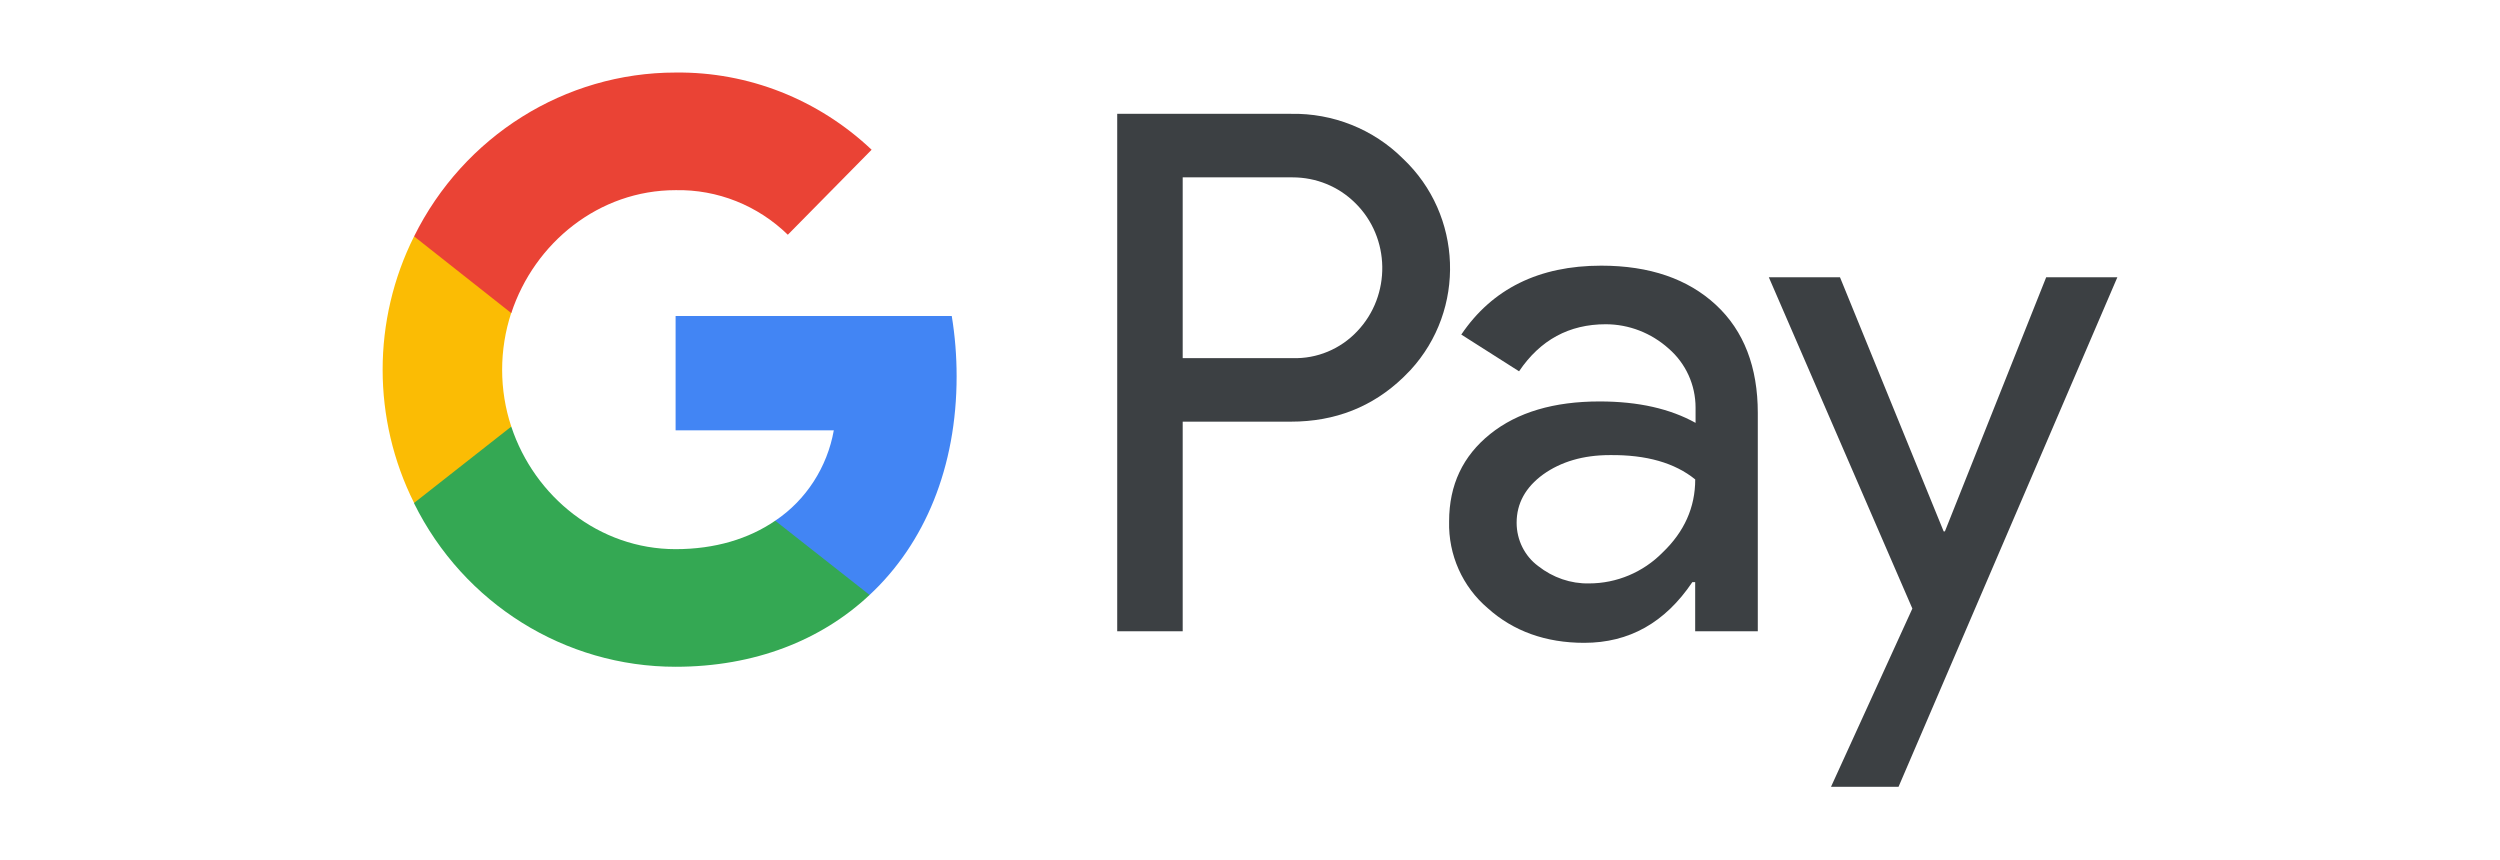
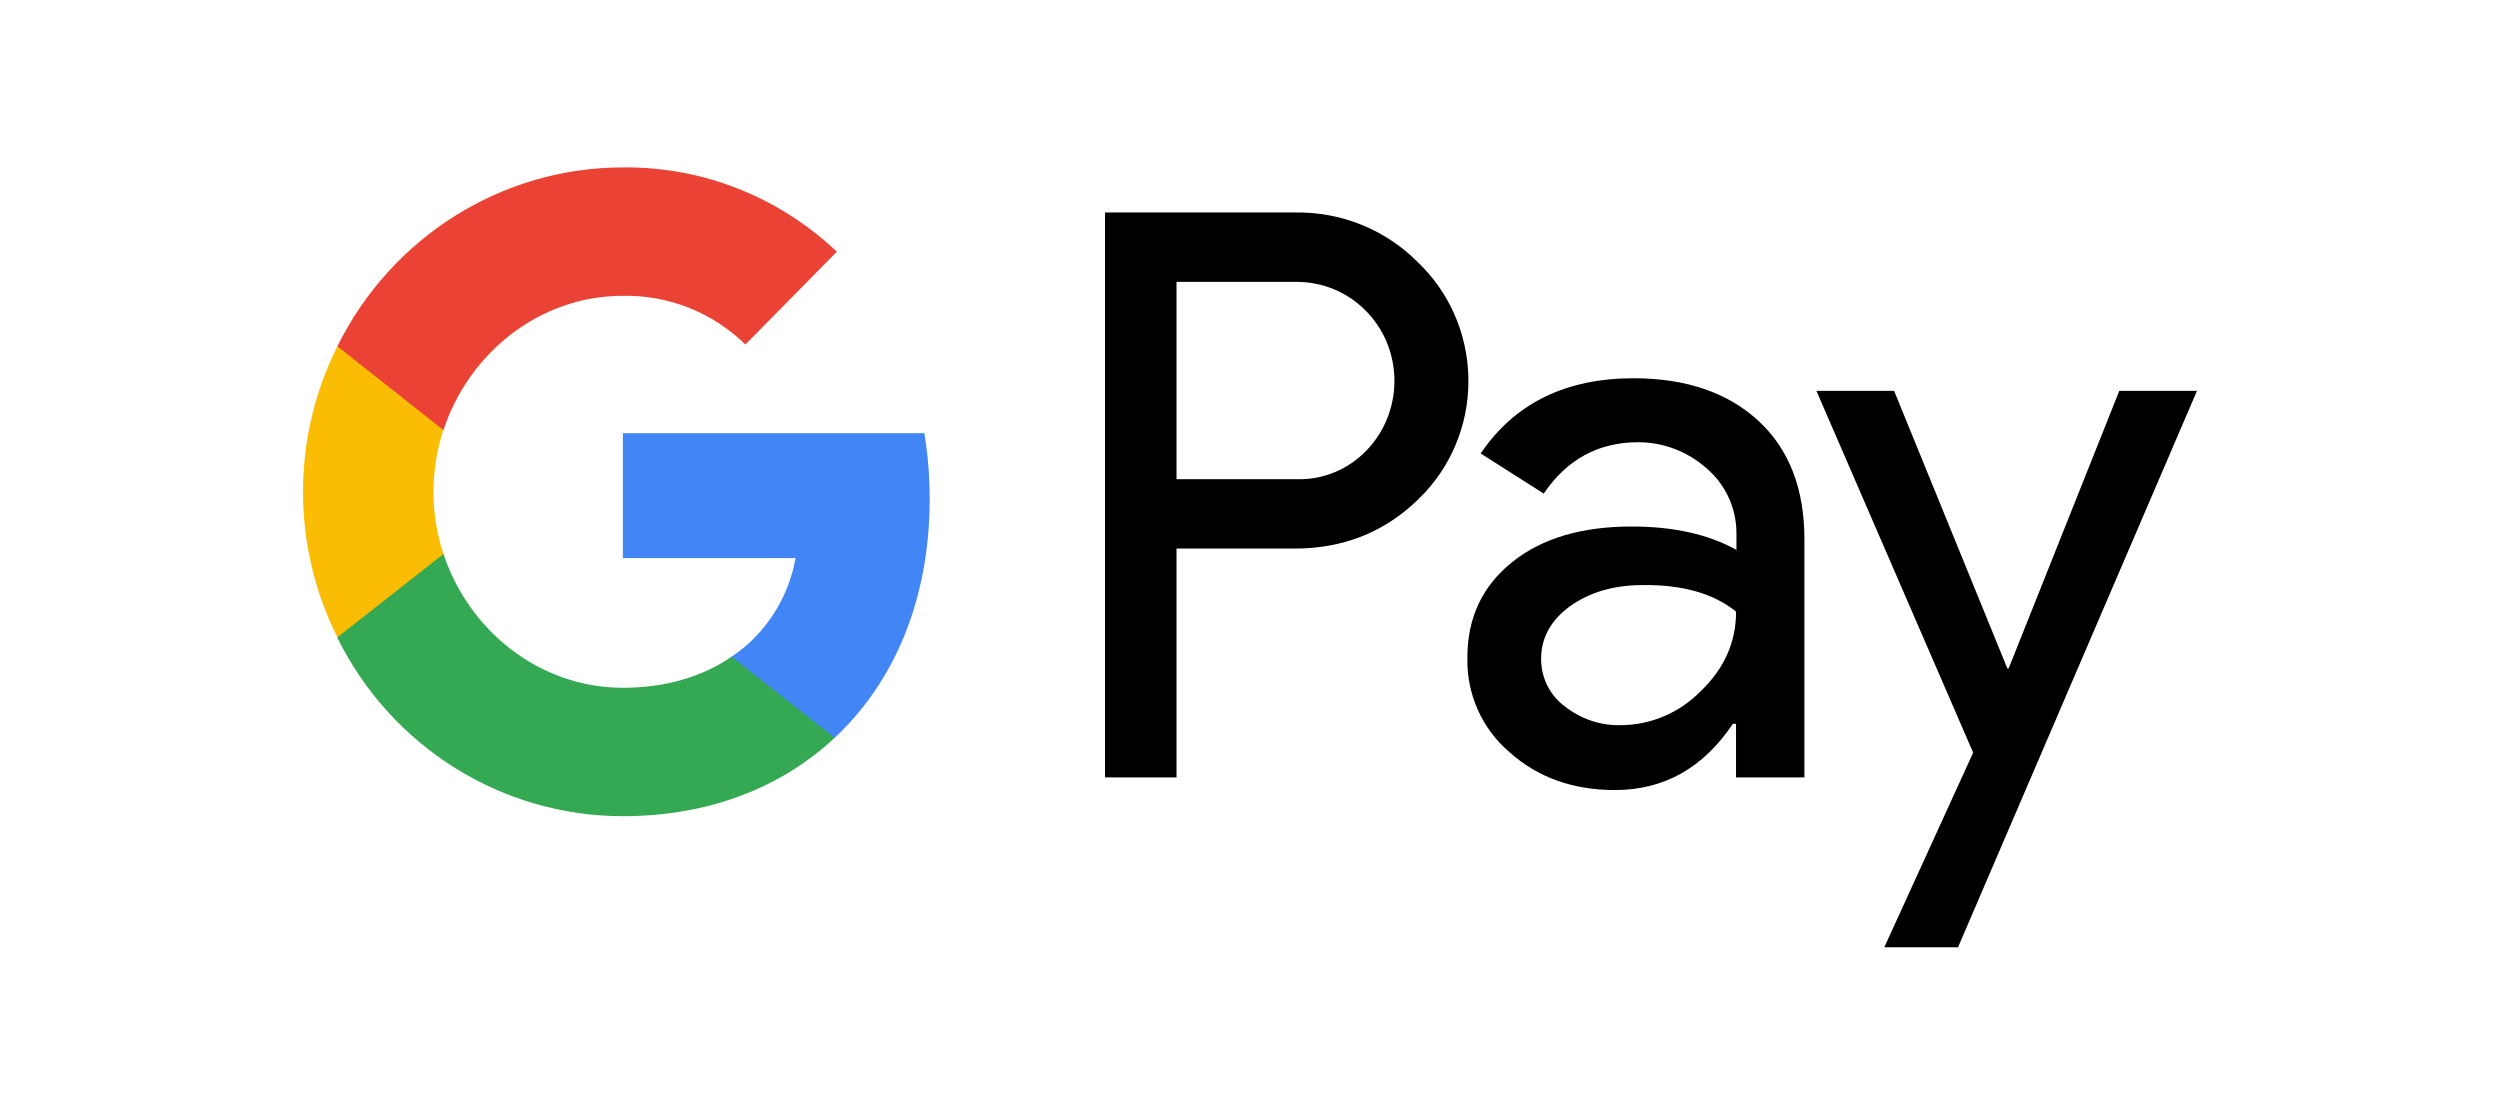
- <svg xmlns="http://www.w3.org/2000/svg" width="320" height="110" viewBox="0 0 70 24" fill="none">
-   <g id="brand-artwork" transform="translate(10.7139 2) scale(1.2143) translate(-567.9998 -8)">
-     <path fill-rule="evenodd" clip-rule="evenodd" d="M586.448 20.883V16.05H588.943C589.965 16.05 590.828 15.707 591.531 15.032L591.7 14.861C592.985 13.462 592.9 11.283 591.531 9.989C590.846 9.304 589.909 8.933 588.943 8.952H584.938V20.883H586.448ZM586.448 14.585V10.417H588.981C589.525 10.417 590.04 10.626 590.425 11.007C591.241 11.806 591.26 13.138 590.472 13.966C590.087 14.375 589.543 14.604 588.981 14.585H586.448Z" fill="#3C4043" />
-     <path fill-rule="evenodd" clip-rule="evenodd" d="M598.743 13.357C598.096 12.758 597.215 12.453 596.099 12.453C594.664 12.453 593.585 12.986 592.872 14.042L594.204 14.889C594.692 14.166 595.358 13.804 596.202 13.804C596.736 13.804 597.252 14.004 597.655 14.366C598.049 14.708 598.274 15.203 598.274 15.726V16.078C597.693 15.755 596.961 15.584 596.061 15.584C595.011 15.584 594.167 15.831 593.538 16.335C592.91 16.84 592.591 17.506 592.591 18.352C592.572 19.123 592.9 19.856 593.482 20.351C594.073 20.883 594.823 21.15 595.705 21.15C596.746 21.15 597.571 20.683 598.199 19.751H598.265V20.883H599.709V15.85C599.709 14.794 599.39 13.957 598.743 13.357ZM594.645 19.38C594.336 19.152 594.148 18.781 594.148 18.381C594.148 17.934 594.354 17.563 594.758 17.268C595.17 16.973 595.686 16.821 596.296 16.821C597.14 16.811 597.797 17.001 598.266 17.382C598.266 18.029 598.013 18.59 597.515 19.066C597.065 19.523 596.455 19.78 595.818 19.78C595.396 19.789 594.983 19.646 594.645 19.38Z" fill="#3C4043" />
-     <path d="M602.954 24.47L608 12.72H606.359L604.023 18.581H603.995L601.604 12.72H599.963L603.273 20.36L601.397 24.47H602.954Z" fill="#3C4043" />
-     <path d="M581.235 15.003C581.235 14.537 581.198 14.071 581.123 13.614H574.755V16.25H578.403C578.253 17.096 577.765 17.858 577.052 18.334V20.046H579.228C580.504 18.857 581.235 17.096 581.235 15.003Z" fill="#4285F4" />
-     <path d="M574.755 21.702C576.574 21.702 578.112 21.093 579.228 20.046L577.052 18.334C576.443 18.752 575.665 18.99 574.755 18.99C572.992 18.99 571.501 17.782 570.966 16.164H568.725V17.934C569.869 20.246 572.204 21.702 574.755 21.702Z" fill="#34A853" />
-     <path d="M570.966 16.164C570.685 15.317 570.685 14.394 570.966 13.538V11.778H568.725C567.758 13.709 567.758 15.993 568.725 17.924L570.966 16.164Z" fill="#FBBC04" />
-     <path d="M574.755 10.712C575.721 10.693 576.649 11.064 577.343 11.74L579.275 9.78C578.047 8.619 576.434 7.981 574.755 8C572.204 8 569.869 9.466 568.725 11.778L570.966 13.547C571.501 11.921 572.992 10.712 574.755 10.712Z" fill="#EA4335" />
+ <svg xmlns="http://www.w3.org/2000/svg" width="56" height="25" viewBox="0 0 56 25" fill="none">
+   <g transform="translate(-1.697 -4.7348) scale(1.060606)">
+     <g transform="translate(-480 -256)">
+       <path fill-rule="evenodd" clip-rule="evenodd" d="M506.448 276.883V272.05H508.943C509.965 272.05 510.828 271.707 511.531 271.032L511.7 270.861C512.985 269.462 512.9 267.283 511.531 265.989C510.846 265.304 509.909 264.933 508.943 264.952H504.938V276.883H506.448ZM506.448 270.585V266.417H508.981C509.525 266.417 510.04 266.626 510.425 267.007C511.241 267.806 511.26 269.138 510.472 269.966C510.087 270.375 509.543 270.604 508.981 270.585H506.448Z" fill="black" />
+       <path fill-rule="evenodd" clip-rule="evenodd" d="M518.743 269.357C518.096 268.758 517.215 268.453 516.099 268.453C514.664 268.453 513.585 268.986 512.872 270.042L514.204 270.889C514.692 270.166 515.358 269.804 516.202 269.804C516.736 269.804 517.252 270.004 517.655 270.366C518.049 270.708 518.274 271.203 518.274 271.726V272.078C517.693 271.755 516.961 271.584 516.061 271.584C515.011 271.584 514.167 271.831 513.538 272.335C512.91 272.84 512.591 273.506 512.591 274.352C512.572 275.123 512.9 275.856 513.482 276.351C514.073 276.883 514.823 277.15 515.705 277.15C516.746 277.15 517.571 276.684 518.199 275.751H518.265V276.883H519.709V271.85C519.709 270.794 519.39 269.957 518.743 269.357ZM514.645 275.38C514.336 275.152 514.148 274.781 514.148 274.381C514.148 273.934 514.354 273.563 514.758 273.268C515.17 272.973 515.686 272.821 516.296 272.821C517.14 272.811 517.797 273.001 518.266 273.382C518.266 274.029 518.013 274.59 517.515 275.066C517.065 275.523 516.455 275.78 515.818 275.78C515.396 275.789 514.983 275.646 514.645 275.38Z" fill="black" />
+       <path d="M522.954 280.47L528 268.72H526.359L524.023 274.581H523.995L521.604 268.72H519.963L523.273 276.36L521.397 280.47H522.954Z" fill="black" />
+       <path d="M501.235 271.003C501.235 270.537 501.198 270.071 501.123 269.614H494.755V272.25H498.403C498.253 273.097 497.765 273.858 497.052 274.333V276.046H499.228C500.504 274.857 501.235 273.097 501.235 271.003Z" fill="#4285F4" />
+       <path d="M494.755 277.702C496.574 277.702 498.112 277.093 499.228 276.046L497.052 274.333C496.443 274.752 495.665 274.99 494.755 274.99C492.992 274.99 491.501 273.782 490.966 272.164H488.725V273.934C489.869 276.246 492.204 277.702 494.755 277.702Z" fill="#34A853" />
+       <path d="M490.966 272.164C490.685 271.317 490.685 270.394 490.966 269.538V267.778H488.725C487.758 269.709 487.758 271.993 488.725 273.924L490.966 272.164Z" fill="#FBBC04" />
+       <path d="M494.755 266.712C495.721 266.693 496.649 267.064 497.343 267.74L499.275 265.78C498.047 264.619 496.434 263.981 494.755 264C492.204 264 489.869 265.466 488.725 267.778L490.966 269.548C491.501 267.921 492.992 266.712 494.755 266.712Z" fill="#EA4335" />
+     </g>
  </g>
</svg>
